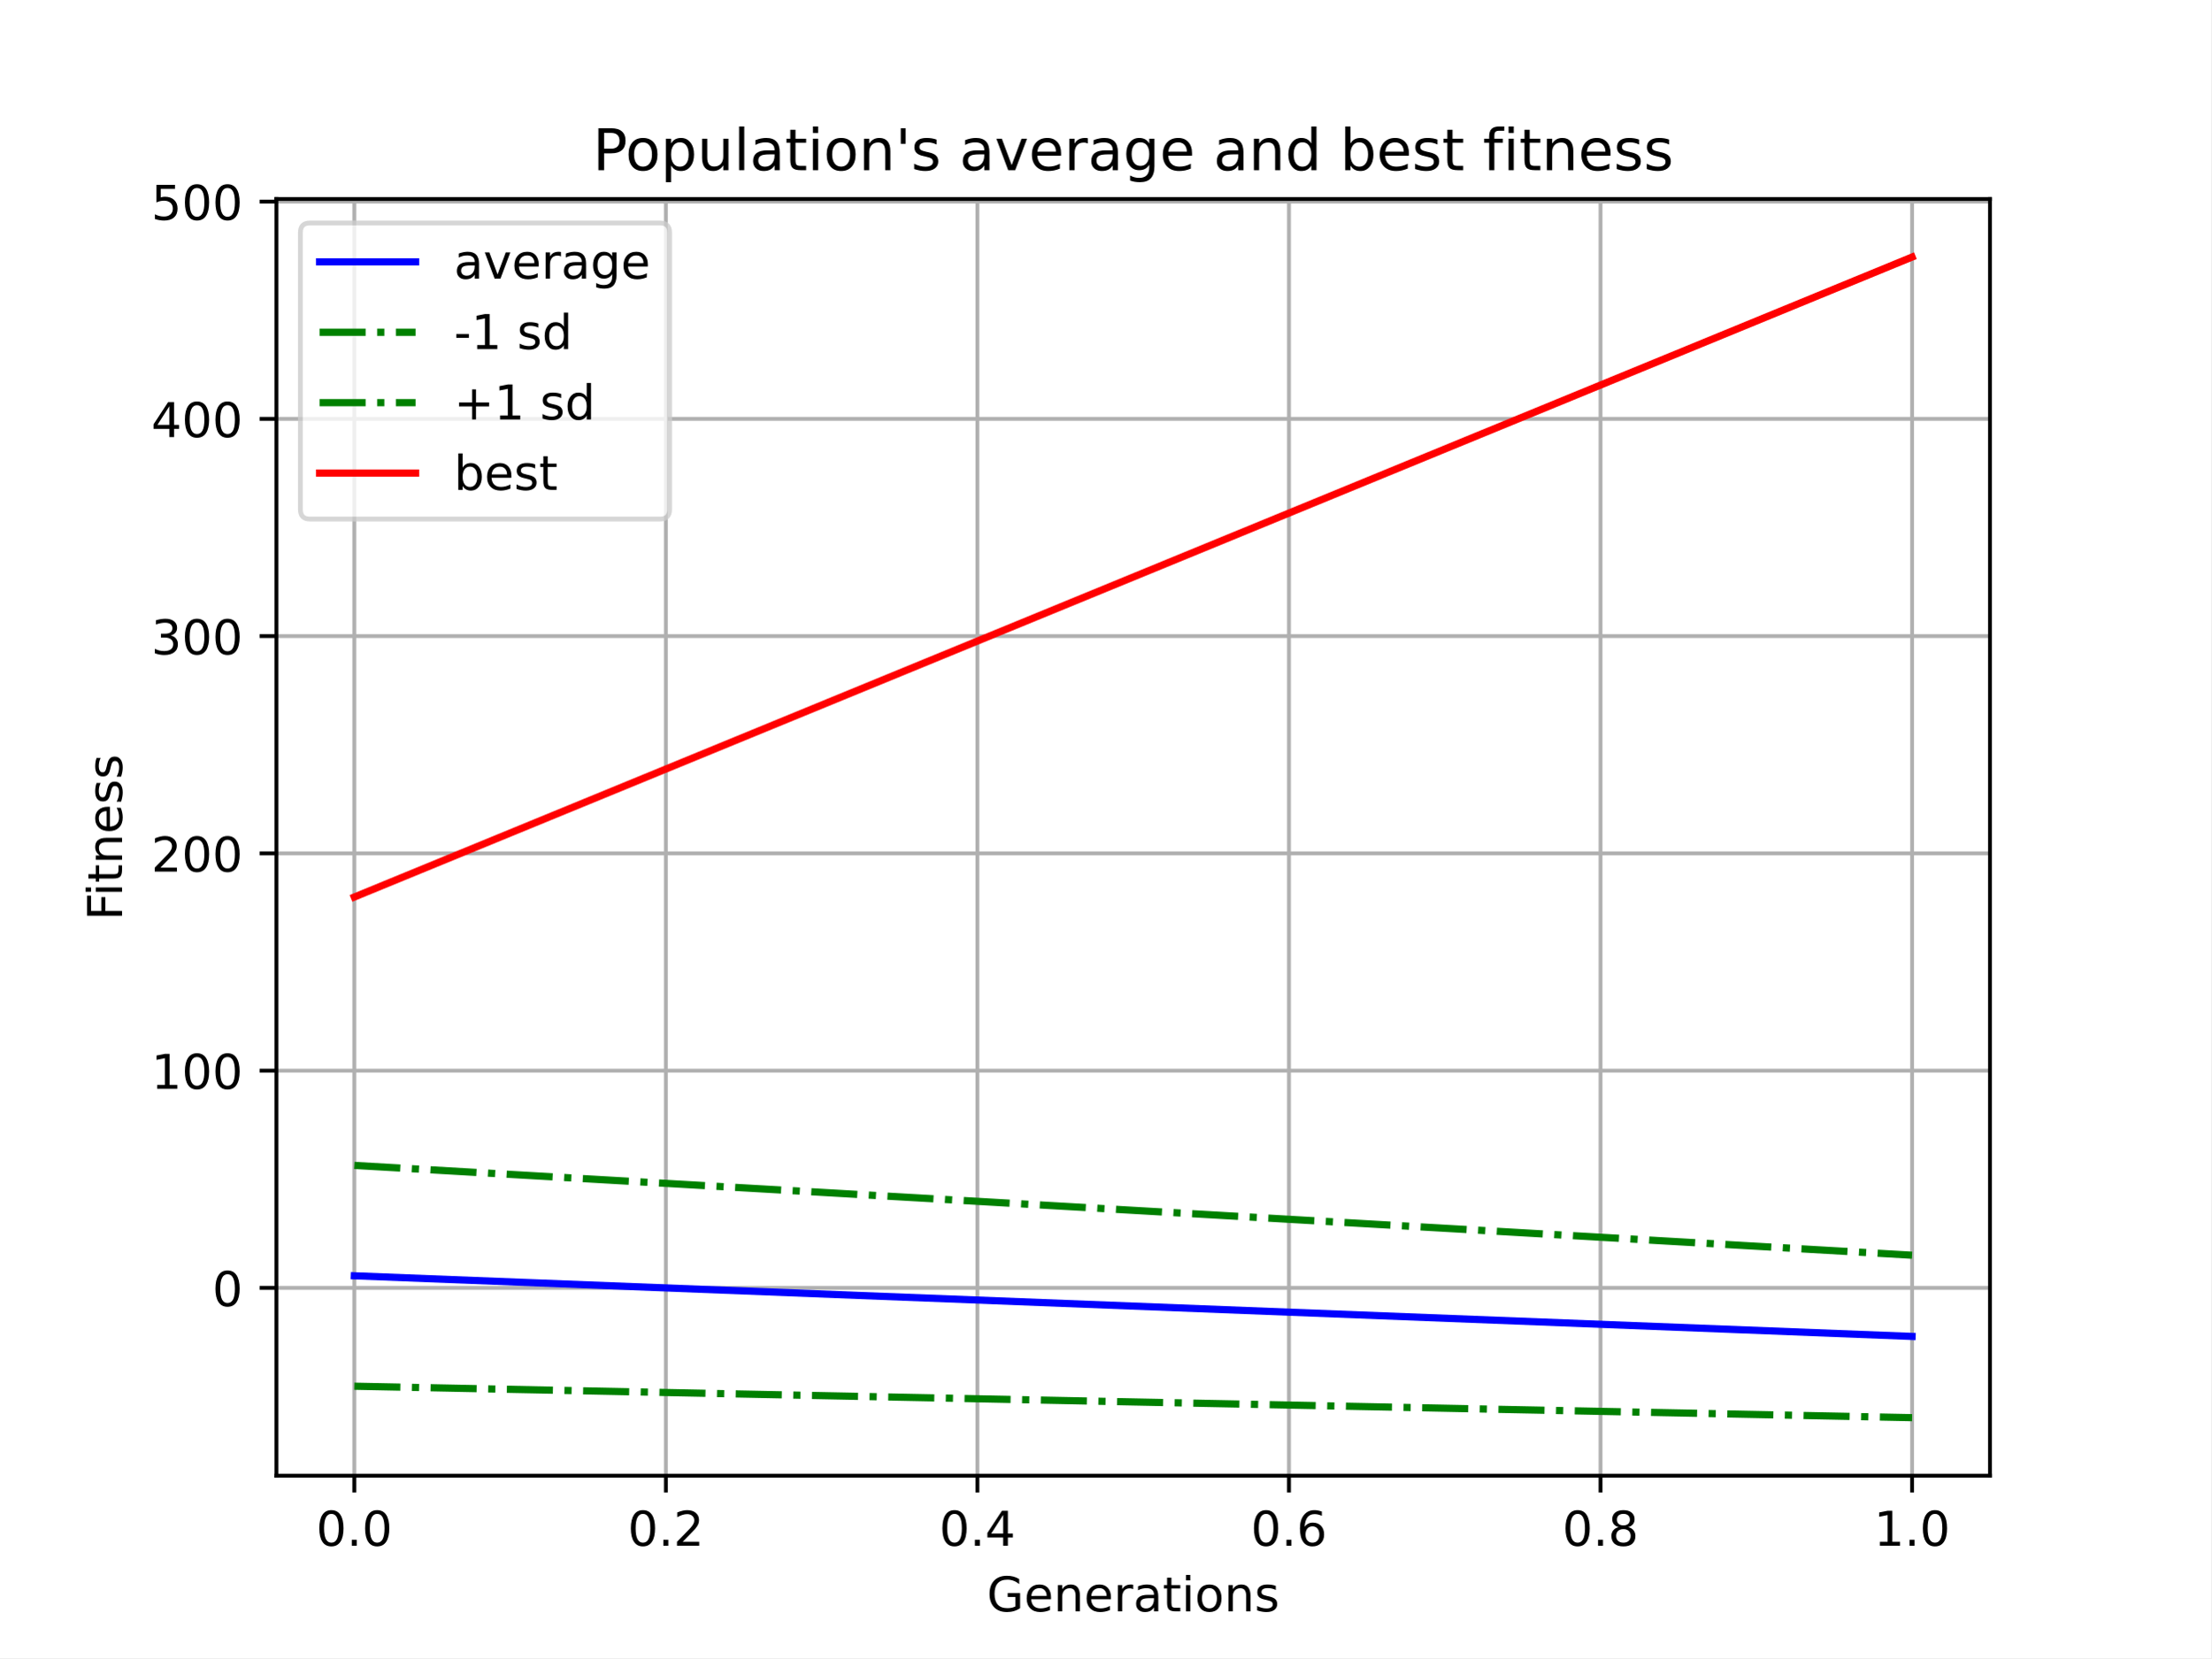
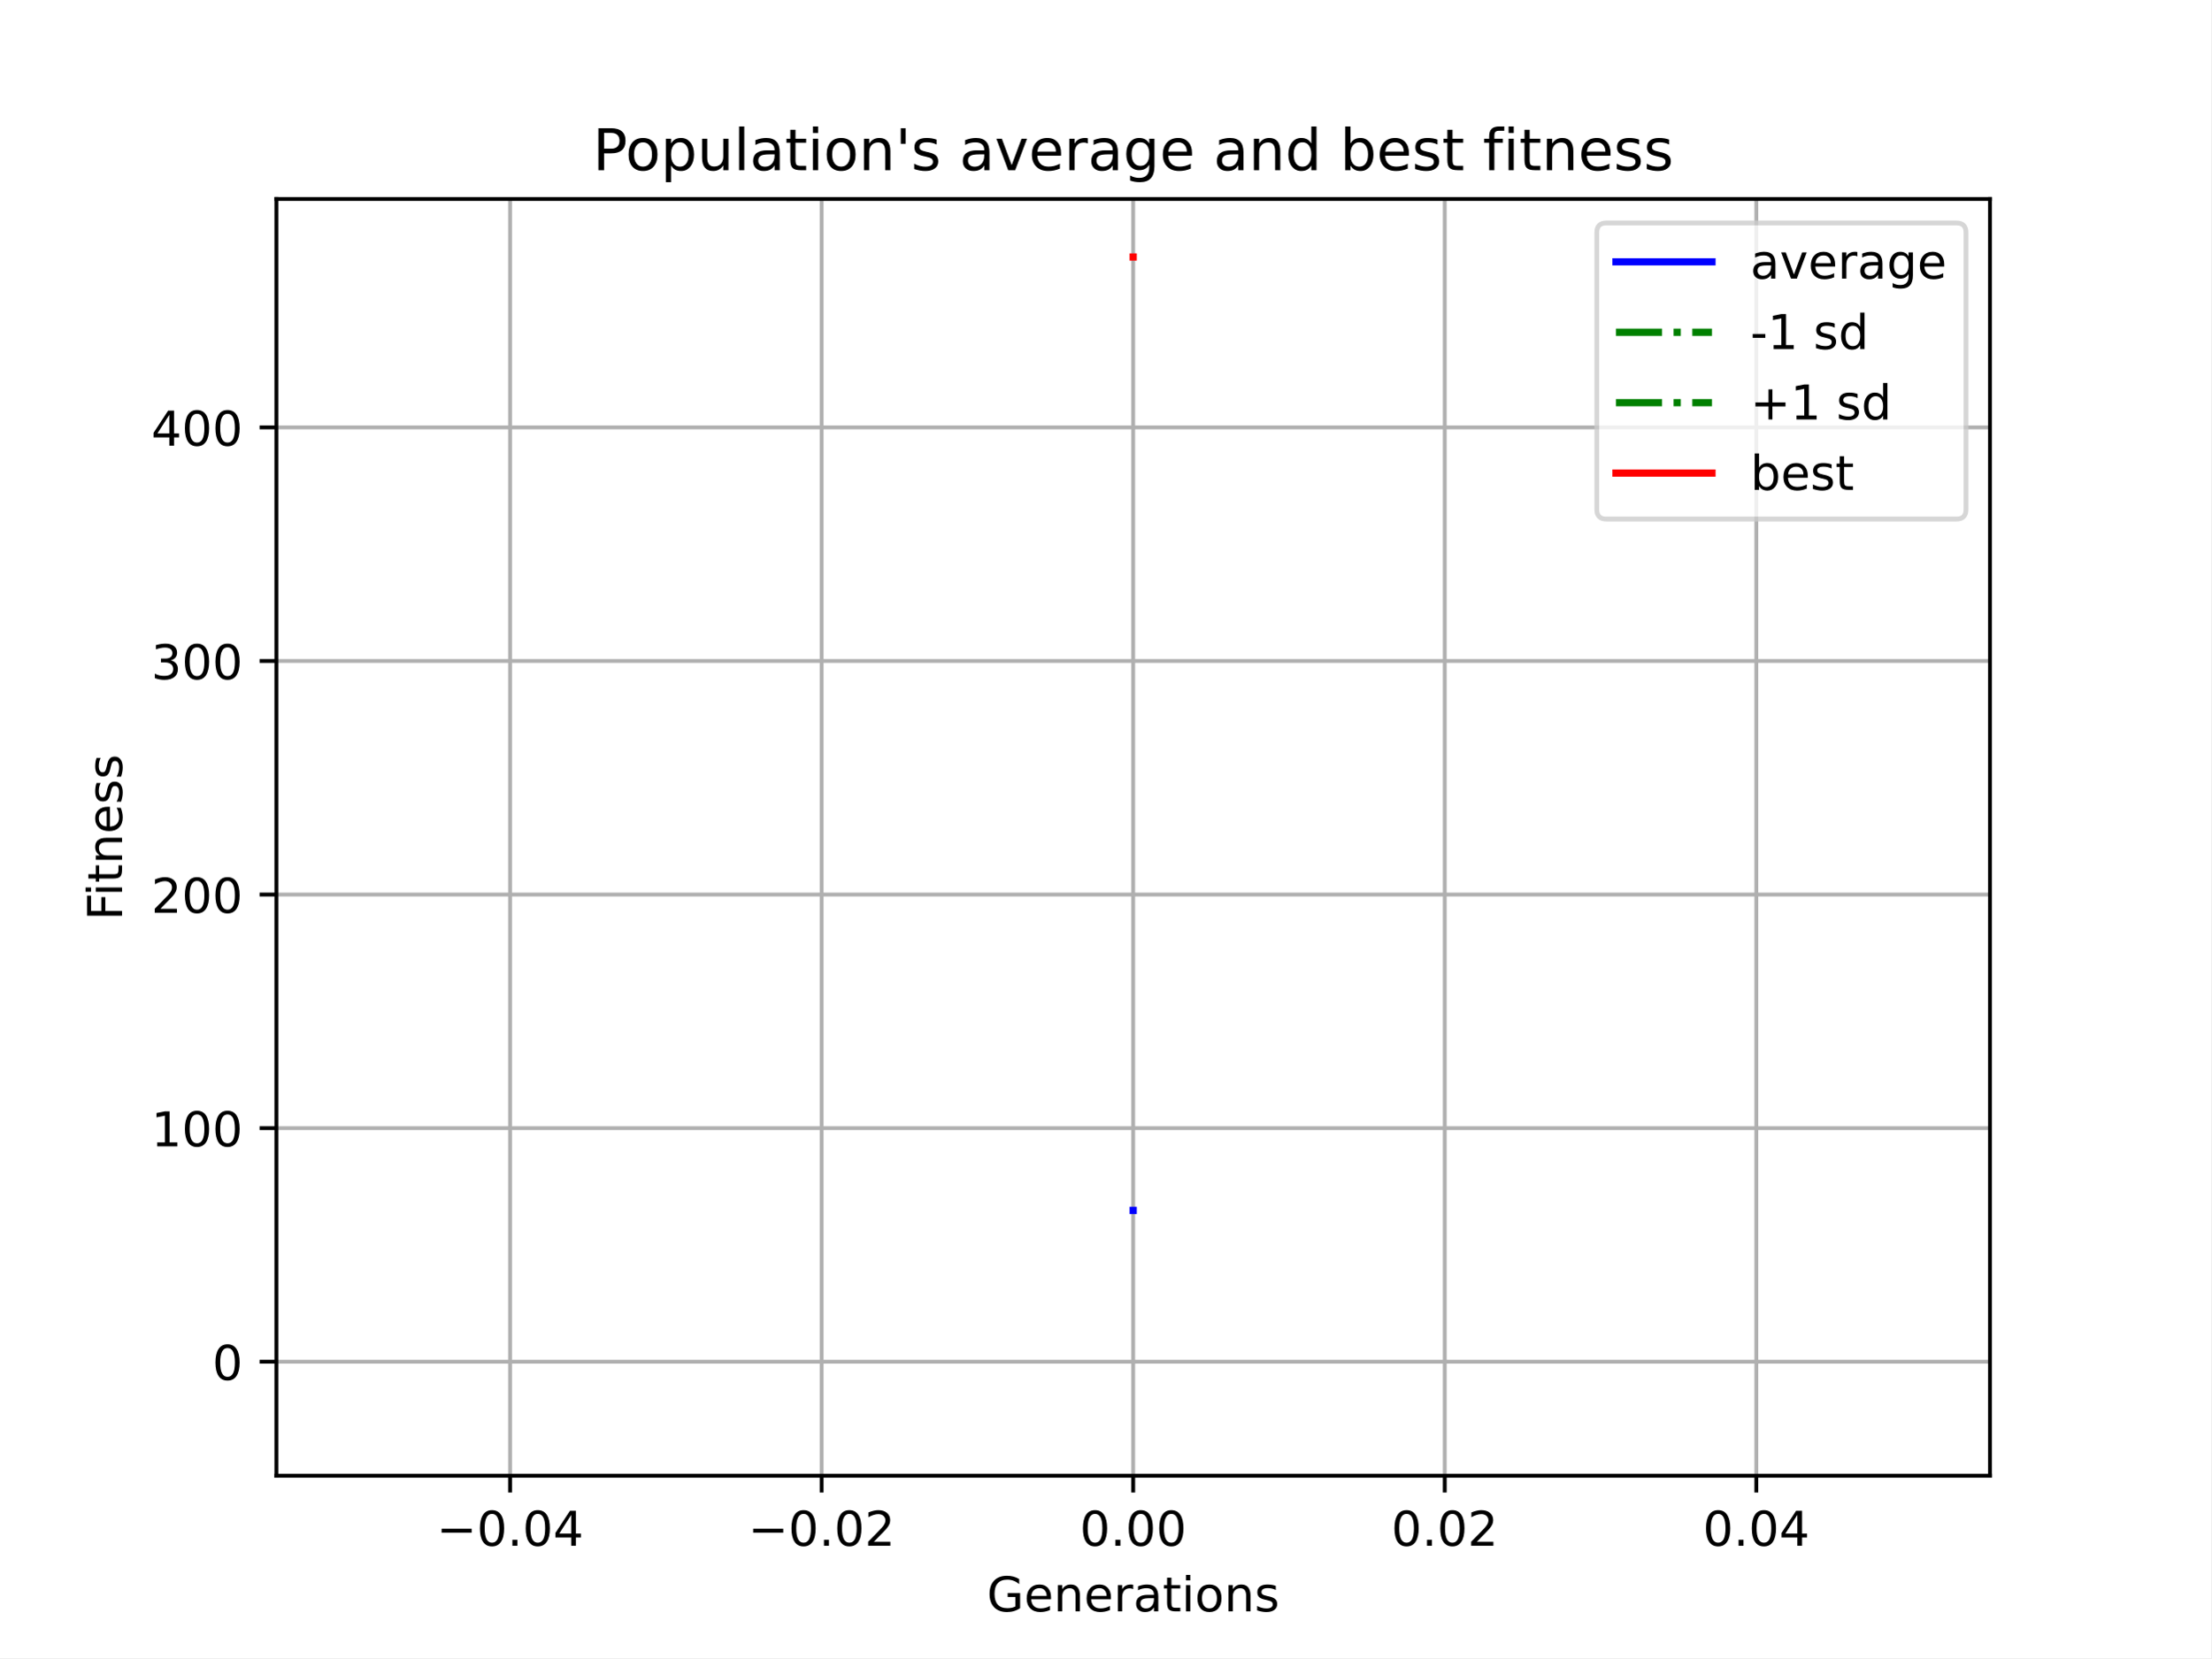
<svg xmlns="http://www.w3.org/2000/svg" xmlns:xlink="http://www.w3.org/1999/xlink" width="460.8pt" height="345.6pt" viewBox="0 0 460.8 345.6" version="1.1">
  <defs>
    <style type="text/css">*{stroke-linejoin: round; stroke-linecap: butt}</style>
  </defs>
  <g id="figure_1">
    <g id="patch_1">
      <path d="M 0 345.6  L 460.8 345.6  L 460.8 0  L 0 0  z " style="fill: #ffffff" />
    </g>
    <g id="axes_1">
      <g id="patch_2">
        <path d="M 57.6 307.584  L 414.72 307.584  L 414.72 41.472  L 57.6 41.472  z " style="fill: #ffffff" />
      </g>
      <g id="matplotlib.axis_1">
        <g id="xtick_1">
          <g id="line2d_1">
-             <path d="M 73.833 307.584  L 73.833 41.472  " clip-path="url(#pae56169210)" style="fill: none; stroke: #b0b0b0; stroke-width: 0.8; stroke-linecap: square" />
+             <path d="M 106.298 307.584  L 106.298 41.472  " clip-path="url(#p3b1d0c1675)" style="fill: none; stroke: #b0b0b0; stroke-width: 0.8; stroke-linecap: square" />
          </g>
          <g id="line2d_2">
            <defs>
-               <path id="mca24ccfaa1" d="M 0 0  L 0 3.5  " style="stroke: #000000; stroke-width: 0.8" />
-             </defs>
-             <g>
-               <use xlink:href="#mca24ccfaa1" x="73.833" y="307.584" style="stroke: #000000; stroke-width: 0.8" />
+               <path id="m6663aed390" d="M 0 0  L 0 3.5  " style="stroke: #000000; stroke-width: 0.8" />
+             </defs>
+             <g>
+               <use xlink:href="#m6663aed390" x="106.298" y="307.584" style="stroke: #000000; stroke-width: 0.8" />
            </g>
          </g>
          <g id="text_1">
-             <g transform="translate(65.88116 322.1824)scale(0.1 -0.1)">
+             <g transform="translate(90.97553 322.1824)scale(0.1 -0.1)">
              <defs>
+                 <path id="DejaVuSans-2212" d="M 678 2272  L 4684 2272  L 4684 1741  L 678 1741  L 678 2272  z " transform="scale(0.015625)" />
                <path id="DejaVuSans-30" d="M 2034 4250  Q 1547 4250 1301 3770  Q 1056 3291 1056 2328  Q 1056 1369 1301 889  Q 1547 409 2034 409  Q 2525 409 2770 889  Q 3016 1369 3016 2328  Q 3016 3291 2770 3770  Q 2525 4250 2034 4250  z M 2034 4750  Q 2819 4750 3233 4129  Q 3647 3509 3647 2328  Q 3647 1150 3233 529  Q 2819 -91 2034 -91  Q 1250 -91 836 529  Q 422 1150 422 2328  Q 422 3509 836 4129  Q 1250 4750 2034 4750  z " transform="scale(0.015625)" />
                <path id="DejaVuSans-2e" d="M 684 794  L 1344 794  L 1344 0  L 684 0  L 684 794  z " transform="scale(0.015625)" />
+                 <path id="DejaVuSans-34" d="M 2419 4116  L 825 1625  L 2419 1625  L 2419 4116  z M 2253 4666  L 3047 4666  L 3047 1625  L 3713 1625  L 3713 1100  L 3047 1100  L 3047 0  L 2419 0  L 2419 1100  L 313 1100  L 313 1709  L 2253 4666  z " transform="scale(0.015625)" />
              </defs>
+               <use xlink:href="#DejaVuSans-2212" />
+               <use xlink:href="#DejaVuSans-30" x="83.789" />
+               <use xlink:href="#DejaVuSans-2e" x="147.412" />
+               <use xlink:href="#DejaVuSans-30" x="179.199" />
+               <use xlink:href="#DejaVuSans-34" x="242.822" />
+             </g>
+           </g>
+         </g>
+         <g id="xtick_2">
+           <g id="line2d_3">
+             <path d="M 171.229 307.584  L 171.229 41.472  " clip-path="url(#p3b1d0c1675)" style="fill: none; stroke: #b0b0b0; stroke-width: 0.8; stroke-linecap: square" />
+           </g>
+           <g id="line2d_4">
+             <g>
+               <use xlink:href="#m6663aed390" x="171.229" y="307.584" style="stroke: #000000; stroke-width: 0.8" />
+             </g>
+           </g>
+           <g id="text_2">
+             <g transform="translate(155.9064 322.1824)scale(0.1 -0.1)">
+               <defs>
+                 <path id="DejaVuSans-32" d="M 1228 531  L 3431 531  L 3431 0  L 469 0  L 469 531  Q 828 903 1448 1529  Q 2069 2156 2228 2338  Q 2531 2678 2651 2914  Q 2772 3150 2772 3378  Q 2772 3750 2511 3984  Q 2250 4219 1831 4219  Q 1534 4219 1204 4116  Q 875 4013 500 3803  L 500 4441  Q 881 4594 1212 4672  Q 1544 4750 1819 4750  Q 2544 4750 2975 4387  Q 3406 4025 3406 3419  Q 3406 3131 3298 2873  Q 3191 2616 2906 2266  Q 2828 2175 2409 1742  Q 1991 1309 1228 531  z " transform="scale(0.015625)" />
+               </defs>
+               <use xlink:href="#DejaVuSans-2212" />
+               <use xlink:href="#DejaVuSans-30" x="83.789" />
+               <use xlink:href="#DejaVuSans-2e" x="147.412" />
+               <use xlink:href="#DejaVuSans-30" x="179.199" />
+               <use xlink:href="#DejaVuSans-32" x="242.822" />
+             </g>
+           </g>
+         </g>
+         <g id="xtick_3">
+           <g id="line2d_5">
+             <path d="M 236.16 307.584  L 236.16 41.472  " clip-path="url(#p3b1d0c1675)" style="fill: none; stroke: #b0b0b0; stroke-width: 0.8; stroke-linecap: square" />
+           </g>
+           <g id="line2d_6">
+             <g>
+               <use xlink:href="#m6663aed390" x="236.16" y="307.584" style="stroke: #000000; stroke-width: 0.8" />
+             </g>
+           </g>
+           <g id="text_3">
+             <g transform="translate(225.0272 322.1824)scale(0.1 -0.1)">
              <use xlink:href="#DejaVuSans-30" />
              <use xlink:href="#DejaVuSans-2e" x="63.623" />
              <use xlink:href="#DejaVuSans-30" x="95.41" />
-             </g>
-           </g>
-         </g>
-         <g id="xtick_2">
-           <g id="line2d_3">
-             <path d="M 138.764 307.584  L 138.764 41.472  " clip-path="url(#pae56169210)" style="fill: none; stroke: #b0b0b0; stroke-width: 0.8; stroke-linecap: square" />
-           </g>
-           <g id="line2d_4">
-             <g>
-               <use xlink:href="#mca24ccfaa1" x="138.764" y="307.584" style="stroke: #000000; stroke-width: 0.8" />
-             </g>
-           </g>
-           <g id="text_2">
-             <g transform="translate(130.8121 322.1824)scale(0.1 -0.1)">
-               <defs>
-                 <path id="DejaVuSans-32" d="M 1228 531  L 3431 531  L 3431 0  L 469 0  L 469 531  Q 828 903 1448 1529  Q 2069 2156 2228 2338  Q 2531 2678 2651 2914  Q 2772 3150 2772 3378  Q 2772 3750 2511 3984  Q 2250 4219 1831 4219  Q 1534 4219 1204 4116  Q 875 4013 500 3803  L 500 4441  Q 881 4594 1212 4672  Q 1544 4750 1819 4750  Q 2544 4750 2975 4387  Q 3406 4025 3406 3419  Q 3406 3131 3298 2873  Q 3191 2616 2906 2266  Q 2828 2175 2409 1742  Q 1991 1309 1228 531  z " transform="scale(0.015625)" />
-               </defs>
+               <use xlink:href="#DejaVuSans-30" x="159.033" />
+             </g>
+           </g>
+         </g>
+         <g id="xtick_4">
+           <g id="line2d_7">
+             <path d="M 301.091 307.584  L 301.091 41.472  " clip-path="url(#p3b1d0c1675)" style="fill: none; stroke: #b0b0b0; stroke-width: 0.8; stroke-linecap: square" />
+           </g>
+           <g id="line2d_8">
+             <g>
+               <use xlink:href="#m6663aed390" x="301.091" y="307.584" style="stroke: #000000; stroke-width: 0.8" />
+             </g>
+           </g>
+           <g id="text_4">
+             <g transform="translate(289.9581 322.1824)scale(0.1 -0.1)">
              <use xlink:href="#DejaVuSans-30" />
              <use xlink:href="#DejaVuSans-2e" x="63.623" />
-               <use xlink:href="#DejaVuSans-32" x="95.41" />
-             </g>
-           </g>
-         </g>
-         <g id="xtick_3">
-           <g id="line2d_5">
-             <path d="M 203.695 307.584  L 203.695 41.472  " clip-path="url(#pae56169210)" style="fill: none; stroke: #b0b0b0; stroke-width: 0.8; stroke-linecap: square" />
-           </g>
-           <g id="line2d_6">
-             <g>
-               <use xlink:href="#mca24ccfaa1" x="203.695" y="307.584" style="stroke: #000000; stroke-width: 0.8" />
-             </g>
-           </g>
-           <g id="text_3">
-             <g transform="translate(195.743 322.1824)scale(0.1 -0.1)">
-               <defs>
-                 <path id="DejaVuSans-34" d="M 2419 4116  L 825 1625  L 2419 1625  L 2419 4116  z M 2253 4666  L 3047 4666  L 3047 1625  L 3713 1625  L 3713 1100  L 3047 1100  L 3047 0  L 2419 0  L 2419 1100  L 313 1100  L 313 1709  L 2253 4666  z " transform="scale(0.015625)" />
-               </defs>
+               <use xlink:href="#DejaVuSans-30" x="95.41" />
+               <use xlink:href="#DejaVuSans-32" x="159.033" />
+             </g>
+           </g>
+         </g>
+         <g id="xtick_5">
+           <g id="line2d_9">
+             <path d="M 366.022 307.584  L 366.022 41.472  " clip-path="url(#p3b1d0c1675)" style="fill: none; stroke: #b0b0b0; stroke-width: 0.8; stroke-linecap: square" />
+           </g>
+           <g id="line2d_10">
+             <g>
+               <use xlink:href="#m6663aed390" x="366.022" y="307.584" style="stroke: #000000; stroke-width: 0.8" />
+             </g>
+           </g>
+           <g id="text_5">
+             <g transform="translate(354.889 322.1824)scale(0.1 -0.1)">
              <use xlink:href="#DejaVuSans-30" />
              <use xlink:href="#DejaVuSans-2e" x="63.623" />
-               <use xlink:href="#DejaVuSans-34" x="95.41" />
-             </g>
-           </g>
-         </g>
-         <g id="xtick_4">
-           <g id="line2d_7">
-             <path d="M 268.625 307.584  L 268.625 41.472  " clip-path="url(#pae56169210)" style="fill: none; stroke: #b0b0b0; stroke-width: 0.8; stroke-linecap: square" />
-           </g>
-           <g id="line2d_8">
-             <g>
-               <use xlink:href="#mca24ccfaa1" x="268.625" y="307.584" style="stroke: #000000; stroke-width: 0.8" />
-             </g>
-           </g>
-           <g id="text_4">
-             <g transform="translate(260.6739 322.1824)scale(0.1 -0.1)">
-               <defs>
-                 <path id="DejaVuSans-36" d="M 2113 2584  Q 1688 2584 1439 2293  Q 1191 2003 1191 1497  Q 1191 994 1439 701  Q 1688 409 2113 409  Q 2538 409 2786 701  Q 3034 994 3034 1497  Q 3034 2003 2786 2293  Q 2538 2584 2113 2584  z M 3366 4563  L 3366 3988  Q 3128 4100 2886 4159  Q 2644 4219 2406 4219  Q 1781 4219 1451 3797  Q 1122 3375 1075 2522  Q 1259 2794 1537 2939  Q 1816 3084 2150 3084  Q 2853 3084 3261 2657  Q 3669 2231 3669 1497  Q 3669 778 3244 343  Q 2819 -91 2113 -91  Q 1303 -91 875 529  Q 447 1150 447 2328  Q 447 3434 972 4092  Q 1497 4750 2381 4750  Q 2619 4750 2861 4703  Q 3103 4656 3366 4563  z " transform="scale(0.015625)" />
-               </defs>
-               <use xlink:href="#DejaVuSans-30" />
-               <use xlink:href="#DejaVuSans-2e" x="63.623" />
-               <use xlink:href="#DejaVuSans-36" x="95.41" />
-             </g>
-           </g>
-         </g>
-         <g id="xtick_5">
-           <g id="line2d_9">
-             <path d="M 333.556 307.584  L 333.556 41.472  " clip-path="url(#pae56169210)" style="fill: none; stroke: #b0b0b0; stroke-width: 0.8; stroke-linecap: square" />
-           </g>
-           <g id="line2d_10">
-             <g>
-               <use xlink:href="#mca24ccfaa1" x="333.556" y="307.584" style="stroke: #000000; stroke-width: 0.8" />
-             </g>
-           </g>
-           <g id="text_5">
-             <g transform="translate(325.6048 322.1824)scale(0.1 -0.1)">
-               <defs>
-                 <path id="DejaVuSans-38" d="M 2034 2216  Q 1584 2216 1326 1975  Q 1069 1734 1069 1313  Q 1069 891 1326 650  Q 1584 409 2034 409  Q 2484 409 2743 651  Q 3003 894 3003 1313  Q 3003 1734 2745 1975  Q 2488 2216 2034 2216  z M 1403 2484  Q 997 2584 770 2862  Q 544 3141 544 3541  Q 544 4100 942 4425  Q 1341 4750 2034 4750  Q 2731 4750 3128 4425  Q 3525 4100 3525 3541  Q 3525 3141 3298 2862  Q 3072 2584 2669 2484  Q 3125 2378 3379 2068  Q 3634 1759 3634 1313  Q 3634 634 3220 271  Q 2806 -91 2034 -91  Q 1263 -91 848 271  Q 434 634 434 1313  Q 434 1759 690 2068  Q 947 2378 1403 2484  z M 1172 3481  Q 1172 3119 1398 2916  Q 1625 2713 2034 2713  Q 2441 2713 2670 2916  Q 2900 3119 2900 3481  Q 2900 3844 2670 4047  Q 2441 4250 2034 4250  Q 1625 4250 1398 4047  Q 1172 3844 1172 3481  z " transform="scale(0.015625)" />
-               </defs>
-               <use xlink:href="#DejaVuSans-30" />
-               <use xlink:href="#DejaVuSans-2e" x="63.623" />
-               <use xlink:href="#DejaVuSans-38" x="95.41" />
-             </g>
-           </g>
-         </g>
-         <g id="xtick_6">
-           <g id="line2d_11">
-             <path d="M 398.487 307.584  L 398.487 41.472  " clip-path="url(#pae56169210)" style="fill: none; stroke: #b0b0b0; stroke-width: 0.8; stroke-linecap: square" />
-           </g>
-           <g id="line2d_12">
-             <g>
-               <use xlink:href="#mca24ccfaa1" x="398.487" y="307.584" style="stroke: #000000; stroke-width: 0.8" />
-             </g>
-           </g>
-           <g id="text_6">
-             <g transform="translate(390.5357 322.1824)scale(0.1 -0.1)">
-               <defs>
-                 <path id="DejaVuSans-31" d="M 794 531  L 1825 531  L 1825 4091  L 703 3866  L 703 4441  L 1819 4666  L 2450 4666  L 2450 531  L 3481 531  L 3481 0  L 794 0  L 794 531  z " transform="scale(0.015625)" />
-               </defs>
-               <use xlink:href="#DejaVuSans-31" />
-               <use xlink:href="#DejaVuSans-2e" x="63.623" />
              <use xlink:href="#DejaVuSans-30" x="95.41" />
-             </g>
-           </g>
-         </g>
-         <g id="text_7">
+               <use xlink:href="#DejaVuSans-34" x="159.033" />
+             </g>
+           </g>
+         </g>
+         <g id="text_6">
          <g transform="translate(205.6623 335.8606)scale(0.1 -0.1)">
            <defs>
              <path id="DejaVuSans-47" d="M 3809 666  L 3809 1919  L 2778 1919  L 2778 2438  L 4434 2438  L 4434 434  Q 4069 175 3628 42  Q 3188 -91 2688 -91  Q 1594 -91 976 548  Q 359 1188 359 2328  Q 359 3472 976 4111  Q 1594 4750 2688 4750  Q 3144 4750 3555 4637  Q 3966 4525 4313 4306  L 4313 3634  Q 3963 3931 3569 4081  Q 3175 4231 2741 4231  Q 1884 4231 1454 3753  Q 1025 3275 1025 2328  Q 1025 1384 1454 906  Q 1884 428 2741 428  Q 3075 428 3337 486  Q 3600 544 3809 666  z " transform="scale(0.015625)" />
              <path id="DejaVuSans-65" d="M 3597 1894  L 3597 1613  L 953 1613  Q 991 1019 1311 708  Q 1631 397 2203 397  Q 2534 397 2845 478  Q 3156 559 3463 722  L 3463 178  Q 3153 47 2828 -22  Q 2503 -91 2169 -91  Q 1331 -91 842 396  Q 353 884 353 1716  Q 353 2575 817 3079  Q 1281 3584 2069 3584  Q 2775 3584 3186 3129  Q 3597 2675 3597 1894  z M 3022 2063  Q 3016 2534 2758 2815  Q 2500 3097 2075 3097  Q 1594 3097 1305 2825  Q 1016 2553 972 2059  L 3022 2063  z " transform="scale(0.015625)" />
              <path id="DejaVuSans-6e" d="M 3513 2113  L 3513 0  L 2938 0  L 2938 2094  Q 2938 2591 2744 2837  Q 2550 3084 2163 3084  Q 1697 3084 1428 2787  Q 1159 2491 1159 1978  L 1159 0  L 581 0  L 581 3500  L 1159 3500  L 1159 2956  Q 1366 3272 1645 3428  Q 1925 3584 2291 3584  Q 2894 3584 3203 3211  Q 3513 2838 3513 2113  z " transform="scale(0.015625)" />
              <path id="DejaVuSans-72" d="M 2631 2963  Q 2534 3019 2420 3045  Q 2306 3072 2169 3072  Q 1681 3072 1420 2755  Q 1159 2438 1159 1844  L 1159 0  L 581 0  L 581 3500  L 1159 3500  L 1159 2956  Q 1341 3275 1631 3429  Q 1922 3584 2338 3584  Q 2397 3584 2469 3576  Q 2541 3569 2628 3553  L 2631 2963  z " transform="scale(0.015625)" />
              <path id="DejaVuSans-61" d="M 2194 1759  Q 1497 1759 1228 1600  Q 959 1441 959 1056  Q 959 750 1161 570  Q 1363 391 1709 391  Q 2188 391 2477 730  Q 2766 1069 2766 1631  L 2766 1759  L 2194 1759  z M 3341 1997  L 3341 0  L 2766 0  L 2766 531  Q 2569 213 2275 61  Q 1981 -91 1556 -91  Q 1019 -91 701 211  Q 384 513 384 1019  Q 384 1609 779 1909  Q 1175 2209 1959 2209  L 2766 2209  L 2766 2266  Q 2766 2663 2505 2880  Q 2244 3097 1772 3097  Q 1472 3097 1187 3025  Q 903 2953 641 2809  L 641 3341  Q 956 3463 1253 3523  Q 1550 3584 1831 3584  Q 2591 3584 2966 3190  Q 3341 2797 3341 1997  z " transform="scale(0.015625)" />
              <path id="DejaVuSans-74" d="M 1172 4494  L 1172 3500  L 2356 3500  L 2356 3053  L 1172 3053  L 1172 1153  Q 1172 725 1289 603  Q 1406 481 1766 481  L 2356 481  L 2356 0  L 1766 0  Q 1100 0 847 248  Q 594 497 594 1153  L 594 3053  L 172 3053  L 172 3500  L 594 3500  L 594 4494  L 1172 4494  z " transform="scale(0.015625)" />
              <path id="DejaVuSans-69" d="M 603 3500  L 1178 3500  L 1178 0  L 603 0  L 603 3500  z M 603 4863  L 1178 4863  L 1178 4134  L 603 4134  L 603 4863  z " transform="scale(0.015625)" />
              <path id="DejaVuSans-6f" d="M 1959 3097  Q 1497 3097 1228 2736  Q 959 2375 959 1747  Q 959 1119 1226 758  Q 1494 397 1959 397  Q 2419 397 2687 759  Q 2956 1122 2956 1747  Q 2956 2369 2687 2733  Q 2419 3097 1959 3097  z M 1959 3584  Q 2709 3584 3137 3096  Q 3566 2609 3566 1747  Q 3566 888 3137 398  Q 2709 -91 1959 -91  Q 1206 -91 779 398  Q 353 888 353 1747  Q 353 2609 779 3096  Q 1206 3584 1959 3584  z " transform="scale(0.015625)" />
              <path id="DejaVuSans-73" d="M 2834 3397  L 2834 2853  Q 2591 2978 2328 3040  Q 2066 3103 1784 3103  Q 1356 3103 1142 2972  Q 928 2841 928 2578  Q 928 2378 1081 2264  Q 1234 2150 1697 2047  L 1894 2003  Q 2506 1872 2764 1633  Q 3022 1394 3022 966  Q 3022 478 2636 193  Q 2250 -91 1575 -91  Q 1294 -91 989 -36  Q 684 19 347 128  L 347 722  Q 666 556 975 473  Q 1284 391 1588 391  Q 1994 391 2212 530  Q 2431 669 2431 922  Q 2431 1156 2273 1281  Q 2116 1406 1581 1522  L 1381 1569  Q 847 1681 609 1914  Q 372 2147 372 2553  Q 372 3047 722 3315  Q 1072 3584 1716 3584  Q 2034 3584 2315 3537  Q 2597 3491 2834 3397  z " transform="scale(0.015625)" />
            </defs>
            <use xlink:href="#DejaVuSans-47" />
            <use xlink:href="#DejaVuSans-65" x="77.49" />
            <use xlink:href="#DejaVuSans-6e" x="139.014" />
            <use xlink:href="#DejaVuSans-65" x="202.393" />
            <use xlink:href="#DejaVuSans-72" x="263.916" />
            <use xlink:href="#DejaVuSans-61" x="305.029" />
            <use xlink:href="#DejaVuSans-74" x="366.309" />
            <use xlink:href="#DejaVuSans-69" x="405.518" />
            <use xlink:href="#DejaVuSans-6f" x="433.301" />
            <use xlink:href="#DejaVuSans-6e" x="494.482" />
            <use xlink:href="#DejaVuSans-73" x="557.861" />
          </g>
        </g>
      </g>
      <g id="matplotlib.axis_2">
        <g id="ytick_1">
+           <g id="line2d_11">
+             <path d="M 57.6 283.819  L 414.72 283.819  " clip-path="url(#p3b1d0c1675)" style="fill: none; stroke: #b0b0b0; stroke-width: 0.8; stroke-linecap: square" />
+           </g>
+           <g id="line2d_12">
+             <defs>
+               <path id="md2a0434bea" d="M 0 0  L -3.5 0  " style="stroke: #000000; stroke-width: 0.8" />
+             </defs>
+             <g>
+               <use xlink:href="#md2a0434bea" x="57.6" y="283.819" style="stroke: #000000; stroke-width: 0.8" />
+             </g>
+           </g>
+           <g id="text_7">
+             <g transform="translate(44.2375 287.6185)scale(0.1 -0.1)">
+               <use xlink:href="#DejaVuSans-30" />
+             </g>
+           </g>
+         </g>
+         <g id="ytick_2">
          <g id="line2d_13">
-             <path d="M 57.6 268.437  L 414.72 268.437  " clip-path="url(#pae56169210)" style="fill: none; stroke: #b0b0b0; stroke-width: 0.8; stroke-linecap: square" />
+             <path d="M 57.6 235.135  L 414.72 235.135  " clip-path="url(#p3b1d0c1675)" style="fill: none; stroke: #b0b0b0; stroke-width: 0.8; stroke-linecap: square" />
          </g>
          <g id="line2d_14">
-             <defs>
-               <path id="m0c25d67550" d="M 0 0  L -3.5 0  " style="stroke: #000000; stroke-width: 0.8" />
-             </defs>
-             <g>
-               <use xlink:href="#m0c25d67550" x="57.6" y="268.437" style="stroke: #000000; stroke-width: 0.8" />
+             <g>
+               <use xlink:href="#md2a0434bea" x="57.6" y="235.135" style="stroke: #000000; stroke-width: 0.8" />
            </g>
          </g>
          <g id="text_8">
-             <g transform="translate(44.2375 272.2358)scale(0.1 -0.1)">
-               <use xlink:href="#DejaVuSans-30" />
-             </g>
-           </g>
-         </g>
-         <g id="ytick_2">
-           <g id="line2d_15">
-             <path d="M 57.6 223.153  L 414.72 223.153  " clip-path="url(#pae56169210)" style="fill: none; stroke: #b0b0b0; stroke-width: 0.8; stroke-linecap: square" />
-           </g>
-           <g id="line2d_16">
-             <g>
-               <use xlink:href="#m0c25d67550" x="57.6" y="223.153" style="stroke: #000000; stroke-width: 0.8" />
-             </g>
-           </g>
-           <g id="text_9">
-             <g transform="translate(31.5125 226.9521)scale(0.1 -0.1)">
+             <g transform="translate(31.5125 238.9338)scale(0.1 -0.1)">
+               <defs>
+                 <path id="DejaVuSans-31" d="M 794 531  L 1825 531  L 1825 4091  L 703 3866  L 703 4441  L 1819 4666  L 2450 4666  L 2450 531  L 3481 531  L 3481 0  L 794 0  L 794 531  z " transform="scale(0.015625)" />
+               </defs>
              <use xlink:href="#DejaVuSans-31" />
              <use xlink:href="#DejaVuSans-30" x="63.623" />
              <use xlink:href="#DejaVuSans-30" x="127.246" />
            </g>
          </g>
        </g>
        <g id="ytick_3">
-           <g id="line2d_17">
-             <path d="M 57.6 177.869  L 414.72 177.869  " clip-path="url(#pae56169210)" style="fill: none; stroke: #b0b0b0; stroke-width: 0.8; stroke-linecap: square" />
-           </g>
-           <g id="line2d_18">
-             <g>
-               <use xlink:href="#m0c25d67550" x="57.6" y="177.869" style="stroke: #000000; stroke-width: 0.8" />
-             </g>
-           </g>
-           <g id="text_10">
-             <g transform="translate(31.5125 181.6683)scale(0.1 -0.1)">
+           <g id="line2d_15">
+             <path d="M 57.6 186.45  L 414.72 186.45  " clip-path="url(#p3b1d0c1675)" style="fill: none; stroke: #b0b0b0; stroke-width: 0.8; stroke-linecap: square" />
+           </g>
+           <g id="line2d_16">
+             <g>
+               <use xlink:href="#md2a0434bea" x="57.6" y="186.45" style="stroke: #000000; stroke-width: 0.8" />
+             </g>
+           </g>
+           <g id="text_9">
+             <g transform="translate(31.5125 190.2492)scale(0.1 -0.1)">
              <use xlink:href="#DejaVuSans-32" />
              <use xlink:href="#DejaVuSans-30" x="63.623" />
              <use xlink:href="#DejaVuSans-30" x="127.246" />
            </g>
          </g>
        </g>
        <g id="ytick_4">
-           <g id="line2d_19">
-             <path d="M 57.6 132.585  L 414.72 132.585  " clip-path="url(#pae56169210)" style="fill: none; stroke: #b0b0b0; stroke-width: 0.8; stroke-linecap: square" />
-           </g>
-           <g id="line2d_20">
-             <g>
-               <use xlink:href="#m0c25d67550" x="57.6" y="132.585" style="stroke: #000000; stroke-width: 0.8" />
-             </g>
-           </g>
-           <g id="text_11">
-             <g transform="translate(31.5125 136.3846)scale(0.1 -0.1)">
+           <g id="line2d_17">
+             <path d="M 57.6 137.765  L 414.72 137.765  " clip-path="url(#p3b1d0c1675)" style="fill: none; stroke: #b0b0b0; stroke-width: 0.8; stroke-linecap: square" />
+           </g>
+           <g id="line2d_18">
+             <g>
+               <use xlink:href="#md2a0434bea" x="57.6" y="137.765" style="stroke: #000000; stroke-width: 0.8" />
+             </g>
+           </g>
+           <g id="text_10">
+             <g transform="translate(31.5125 141.5645)scale(0.1 -0.1)">
              <defs>
                <path id="DejaVuSans-33" d="M 2597 2516  Q 3050 2419 3304 2112  Q 3559 1806 3559 1356  Q 3559 666 3084 287  Q 2609 -91 1734 -91  Q 1441 -91 1130 -33  Q 819 25 488 141  L 488 750  Q 750 597 1062 519  Q 1375 441 1716 441  Q 2309 441 2620 675  Q 2931 909 2931 1356  Q 2931 1769 2642 2001  Q 2353 2234 1838 2234  L 1294 2234  L 1294 2753  L 1863 2753  Q 2328 2753 2575 2939  Q 2822 3125 2822 3475  Q 2822 3834 2567 4026  Q 2313 4219 1838 4219  Q 1578 4219 1281 4162  Q 984 4106 628 3988  L 628 4550  Q 988 4650 1302 4700  Q 1616 4750 1894 4750  Q 2613 4750 3031 4423  Q 3450 4097 3450 3541  Q 3450 3153 3228 2886  Q 3006 2619 2597 2516  z " transform="scale(0.015625)" />
              </defs>
              <use xlink:href="#DejaVuSans-33" />
              <use xlink:href="#DejaVuSans-30" x="63.623" />
              <use xlink:href="#DejaVuSans-30" x="127.246" />
            </g>
          </g>
        </g>
        <g id="ytick_5">
-           <g id="line2d_21">
-             <path d="M 57.6 87.302  L 414.72 87.302  " clip-path="url(#pae56169210)" style="fill: none; stroke: #b0b0b0; stroke-width: 0.8; stroke-linecap: square" />
-           </g>
-           <g id="line2d_22">
-             <g>
-               <use xlink:href="#m0c25d67550" x="57.6" y="87.302" style="stroke: #000000; stroke-width: 0.8" />
-             </g>
-           </g>
-           <g id="text_12">
-             <g transform="translate(31.5125 91.1008)scale(0.1 -0.1)">
+           <g id="line2d_19">
+             <path d="M 57.6 89.081  L 414.72 89.081  " clip-path="url(#p3b1d0c1675)" style="fill: none; stroke: #b0b0b0; stroke-width: 0.8; stroke-linecap: square" />
+           </g>
+           <g id="line2d_20">
+             <g>
+               <use xlink:href="#md2a0434bea" x="57.6" y="89.081" style="stroke: #000000; stroke-width: 0.8" />
+             </g>
+           </g>
+           <g id="text_11">
+             <g transform="translate(31.5125 92.8798)scale(0.1 -0.1)">
              <use xlink:href="#DejaVuSans-34" />
              <use xlink:href="#DejaVuSans-30" x="63.623" />
              <use xlink:href="#DejaVuSans-30" x="127.246" />
            </g>
          </g>
        </g>
-         <g id="ytick_6">
-           <g id="line2d_23">
-             <path d="M 57.6 42.018  L 414.72 42.018  " clip-path="url(#pae56169210)" style="fill: none; stroke: #b0b0b0; stroke-width: 0.8; stroke-linecap: square" />
-           </g>
-           <g id="line2d_24">
-             <g>
-               <use xlink:href="#m0c25d67550" x="57.6" y="42.018" style="stroke: #000000; stroke-width: 0.8" />
-             </g>
-           </g>
-           <g id="text_13">
-             <g transform="translate(31.5125 45.81705)scale(0.1 -0.1)">
-               <defs>
-                 <path id="DejaVuSans-35" d="M 691 4666  L 3169 4666  L 3169 4134  L 1269 4134  L 1269 2991  Q 1406 3038 1543 3061  Q 1681 3084 1819 3084  Q 2600 3084 3056 2656  Q 3513 2228 3513 1497  Q 3513 744 3044 326  Q 2575 -91 1722 -91  Q 1428 -91 1123 -41  Q 819 9 494 109  L 494 744  Q 775 591 1075 516  Q 1375 441 1709 441  Q 2250 441 2565 725  Q 2881 1009 2881 1497  Q 2881 1984 2565 2268  Q 2250 2553 1709 2553  Q 1456 2553 1204 2497  Q 953 2441 691 2322  L 691 4666  z " transform="scale(0.015625)" />
-               </defs>
-               <use xlink:href="#DejaVuSans-35" />
-               <use xlink:href="#DejaVuSans-30" x="63.623" />
-               <use xlink:href="#DejaVuSans-30" x="127.246" />
-             </g>
-           </g>
-         </g>
-         <g id="text_14">
+         <g id="text_12">
          <g transform="translate(25.43281 191.8452)rotate(-90)scale(0.1 -0.1)">
            <defs>
              <path id="DejaVuSans-46" d="M 628 4666  L 3309 4666  L 3309 4134  L 1259 4134  L 1259 2759  L 3109 2759  L 3109 2228  L 1259 2228  L 1259 0  L 628 0  L 628 4666  z " transform="scale(0.015625)" />
            </defs>
            <use xlink:href="#DejaVuSans-46" />
            <use xlink:href="#DejaVuSans-69" x="50.27" />
            <use xlink:href="#DejaVuSans-74" x="78.053" />
            <use xlink:href="#DejaVuSans-6e" x="117.262" />
            <use xlink:href="#DejaVuSans-65" x="180.641" />
            <use xlink:href="#DejaVuSans-73" x="242.164" />
            <use xlink:href="#DejaVuSans-73" x="294.264" />
          </g>
        </g>
      </g>
-       <g id="line2d_25">
-         <path d="M 73.833 265.92  L 398.487 278.559  " clip-path="url(#pae56169210)" style="fill: none; stroke: #0000ff; stroke-width: 1.5; stroke-linecap: square" />
-       </g>
-       <g id="line2d_26">
-         <path d="M 73.833 288.93  L 398.487 295.488  " clip-path="url(#pae56169210)" style="fill: none; stroke-dasharray: 9.6,2.4,1.5,2.4; stroke-dashoffset: 0; stroke: #008000; stroke-width: 1.5" />
-       </g>
-       <g id="line2d_27">
-         <path d="M 73.833 242.909  L 398.487 261.63  " clip-path="url(#pae56169210)" style="fill: none; stroke-dasharray: 9.6,2.4,1.5,2.4; stroke-dashoffset: 0; stroke: #008000; stroke-width: 1.5" />
-       </g>
-       <g id="line2d_28">
-         <path d="M 73.833 186.972  L 398.487 53.568  " clip-path="url(#pae56169210)" style="fill: none; stroke: #ff0000; stroke-width: 1.5; stroke-linecap: square" />
+       <g id="line2d_21">
+         <path d="M 236.16 252.291  " clip-path="url(#p3b1d0c1675)" style="fill: none; stroke: #0000ff; stroke-width: 1.5; stroke-linecap: square" />
+       </g>
+       <g id="line2d_22">
+         <path d="M 236.16 295.488  " clip-path="url(#p3b1d0c1675)" style="fill: none; stroke-dasharray: 9.6,2.4,1.5,2.4; stroke-dashoffset: 0; stroke: #008000; stroke-width: 1.5" />
+       </g>
+       <g id="line2d_23">
+         <path d="M 236.16 209.094  " clip-path="url(#p3b1d0c1675)" style="fill: none; stroke-dasharray: 9.6,2.4,1.5,2.4; stroke-dashoffset: 0; stroke: #008000; stroke-width: 1.5" />
+       </g>
+       <g id="line2d_24">
+         <path d="M 236.16 53.568  " clip-path="url(#p3b1d0c1675)" style="fill: none; stroke: #ff0000; stroke-width: 1.5; stroke-linecap: square" />
      </g>
      <g id="patch_3">
        <path d="M 57.6 307.584  L 57.6 41.472  " style="fill: none; stroke: #000000; stroke-width: 0.8; stroke-linejoin: miter; stroke-linecap: square" />
      </g>
      <g id="patch_4">
        <path d="M 414.72 307.584  L 414.72 41.472  " style="fill: none; stroke: #000000; stroke-width: 0.8; stroke-linejoin: miter; stroke-linecap: square" />
      </g>
      <g id="patch_5">
        <path d="M 57.6 307.584  L 414.72 307.584  " style="fill: none; stroke: #000000; stroke-width: 0.8; stroke-linejoin: miter; stroke-linecap: square" />
      </g>
      <g id="patch_6">
        <path d="M 57.6 41.472  L 414.72 41.472  " style="fill: none; stroke: #000000; stroke-width: 0.8; stroke-linejoin: miter; stroke-linecap: square" />
      </g>
-       <g id="text_15">
+       <g id="text_13">
        <g transform="translate(123.5297 35.472)scale(0.12 -0.12)">
          <defs>
            <path id="DejaVuSans-50" d="M 1259 4147  L 1259 2394  L 2053 2394  Q 2494 2394 2734 2622  Q 2975 2850 2975 3272  Q 2975 3691 2734 3919  Q 2494 4147 2053 4147  L 1259 4147  z M 628 4666  L 2053 4666  Q 2838 4666 3239 4311  Q 3641 3956 3641 3272  Q 3641 2581 3239 2228  Q 2838 1875 2053 1875  L 1259 1875  L 1259 0  L 628 0  L 628 4666  z " transform="scale(0.015625)" />
            <path id="DejaVuSans-70" d="M 1159 525  L 1159 -1331  L 581 -1331  L 581 3500  L 1159 3500  L 1159 2969  Q 1341 3281 1617 3432  Q 1894 3584 2278 3584  Q 2916 3584 3314 3078  Q 3713 2572 3713 1747  Q 3713 922 3314 415  Q 2916 -91 2278 -91  Q 1894 -91 1617 61  Q 1341 213 1159 525  z M 3116 1747  Q 3116 2381 2855 2742  Q 2594 3103 2138 3103  Q 1681 3103 1420 2742  Q 1159 2381 1159 1747  Q 1159 1113 1420 752  Q 1681 391 2138 391  Q 2594 391 2855 752  Q 3116 1113 3116 1747  z " transform="scale(0.015625)" />
            <path id="DejaVuSans-75" d="M 544 1381  L 544 3500  L 1119 3500  L 1119 1403  Q 1119 906 1312 657  Q 1506 409 1894 409  Q 2359 409 2629 706  Q 2900 1003 2900 1516  L 2900 3500  L 3475 3500  L 3475 0  L 2900 0  L 2900 538  Q 2691 219 2414 64  Q 2138 -91 1772 -91  Q 1169 -91 856 284  Q 544 659 544 1381  z M 1991 3584  L 1991 3584  z " transform="scale(0.015625)" />
            <path id="DejaVuSans-6c" d="M 603 4863  L 1178 4863  L 1178 0  L 603 0  L 603 4863  z " transform="scale(0.015625)" />
            <path id="DejaVuSans-27" d="M 1147 4666  L 1147 2931  L 616 2931  L 616 4666  L 1147 4666  z " transform="scale(0.015625)" />
            <path id="DejaVuSans-20" transform="scale(0.015625)" />
            <path id="DejaVuSans-76" d="M 191 3500  L 800 3500  L 1894 563  L 2988 3500  L 3597 3500  L 2284 0  L 1503 0  L 191 3500  z " transform="scale(0.015625)" />
            <path id="DejaVuSans-67" d="M 2906 1791  Q 2906 2416 2648 2759  Q 2391 3103 1925 3103  Q 1463 3103 1205 2759  Q 947 2416 947 1791  Q 947 1169 1205 825  Q 1463 481 1925 481  Q 2391 481 2648 825  Q 2906 1169 2906 1791  z M 3481 434  Q 3481 -459 3084 -895  Q 2688 -1331 1869 -1331  Q 1566 -1331 1297 -1286  Q 1028 -1241 775 -1147  L 775 -588  Q 1028 -725 1275 -790  Q 1522 -856 1778 -856  Q 2344 -856 2625 -561  Q 2906 -266 2906 331  L 2906 616  Q 2728 306 2450 153  Q 2172 0 1784 0  Q 1141 0 747 490  Q 353 981 353 1791  Q 353 2603 747 3093  Q 1141 3584 1784 3584  Q 2172 3584 2450 3431  Q 2728 3278 2906 2969  L 2906 3500  L 3481 3500  L 3481 434  z " transform="scale(0.015625)" />
            <path id="DejaVuSans-64" d="M 2906 2969  L 2906 4863  L 3481 4863  L 3481 0  L 2906 0  L 2906 525  Q 2725 213 2448 61  Q 2172 -91 1784 -91  Q 1150 -91 751 415  Q 353 922 353 1747  Q 353 2572 751 3078  Q 1150 3584 1784 3584  Q 2172 3584 2448 3432  Q 2725 3281 2906 2969  z M 947 1747  Q 947 1113 1208 752  Q 1469 391 1925 391  Q 2381 391 2643 752  Q 2906 1113 2906 1747  Q 2906 2381 2643 2742  Q 2381 3103 1925 3103  Q 1469 3103 1208 2742  Q 947 2381 947 1747  z " transform="scale(0.015625)" />
            <path id="DejaVuSans-62" d="M 3116 1747  Q 3116 2381 2855 2742  Q 2594 3103 2138 3103  Q 1681 3103 1420 2742  Q 1159 2381 1159 1747  Q 1159 1113 1420 752  Q 1681 391 2138 391  Q 2594 391 2855 752  Q 3116 1113 3116 1747  z M 1159 2969  Q 1341 3281 1617 3432  Q 1894 3584 2278 3584  Q 2916 3584 3314 3078  Q 3713 2572 3713 1747  Q 3713 922 3314 415  Q 2916 -91 2278 -91  Q 1894 -91 1617 61  Q 1341 213 1159 525  L 1159 0  L 581 0  L 581 4863  L 1159 4863  L 1159 2969  z " transform="scale(0.015625)" />
            <path id="DejaVuSans-66" d="M 2375 4863  L 2375 4384  L 1825 4384  Q 1516 4384 1395 4259  Q 1275 4134 1275 3809  L 1275 3500  L 2222 3500  L 2222 3053  L 1275 3053  L 1275 0  L 697 0  L 697 3053  L 147 3053  L 147 3500  L 697 3500  L 697 3744  Q 697 4328 969 4595  Q 1241 4863 1831 4863  L 2375 4863  z " transform="scale(0.015625)" />
          </defs>
          <use xlink:href="#DejaVuSans-50" />
          <use xlink:href="#DejaVuSans-6f" x="56.678" />
          <use xlink:href="#DejaVuSans-70" x="117.859" />
          <use xlink:href="#DejaVuSans-75" x="181.336" />
          <use xlink:href="#DejaVuSans-6c" x="244.715" />
          <use xlink:href="#DejaVuSans-61" x="272.498" />
          <use xlink:href="#DejaVuSans-74" x="333.777" />
          <use xlink:href="#DejaVuSans-69" x="372.986" />
          <use xlink:href="#DejaVuSans-6f" x="400.77" />
          <use xlink:href="#DejaVuSans-6e" x="461.951" />
          <use xlink:href="#DejaVuSans-27" x="525.33" />
          <use xlink:href="#DejaVuSans-73" x="552.82" />
          <use xlink:href="#DejaVuSans-20" x="604.92" />
          <use xlink:href="#DejaVuSans-61" x="636.707" />
          <use xlink:href="#DejaVuSans-76" x="697.986" />
          <use xlink:href="#DejaVuSans-65" x="757.166" />
          <use xlink:href="#DejaVuSans-72" x="818.689" />
          <use xlink:href="#DejaVuSans-61" x="859.803" />
          <use xlink:href="#DejaVuSans-67" x="921.082" />
          <use xlink:href="#DejaVuSans-65" x="984.559" />
          <use xlink:href="#DejaVuSans-20" x="1046.082" />
          <use xlink:href="#DejaVuSans-61" x="1077.869" />
          <use xlink:href="#DejaVuSans-6e" x="1139.148" />
          <use xlink:href="#DejaVuSans-64" x="1202.527" />
          <use xlink:href="#DejaVuSans-20" x="1266.004" />
          <use xlink:href="#DejaVuSans-62" x="1297.791" />
          <use xlink:href="#DejaVuSans-65" x="1361.268" />
          <use xlink:href="#DejaVuSans-73" x="1422.791" />
          <use xlink:href="#DejaVuSans-74" x="1474.891" />
          <use xlink:href="#DejaVuSans-20" x="1514.1" />
          <use xlink:href="#DejaVuSans-66" x="1545.887" />
          <use xlink:href="#DejaVuSans-69" x="1581.092" />
          <use xlink:href="#DejaVuSans-74" x="1608.875" />
          <use xlink:href="#DejaVuSans-6e" x="1648.084" />
          <use xlink:href="#DejaVuSans-65" x="1711.463" />
          <use xlink:href="#DejaVuSans-73" x="1772.986" />
          <use xlink:href="#DejaVuSans-73" x="1825.086" />
        </g>
      </g>
      <g id="legend_1">
        <g id="patch_7">
-           <path d="M 64.6 108.184  L 137.541 108.184  Q 139.541 108.184 139.541 106.184  L 139.541 48.472  Q 139.541 46.472 137.541 46.472  L 64.6 46.472  Q 62.6 46.472 62.6 48.472  L 62.6 106.184  Q 62.6 108.184 64.6 108.184  z " style="fill: #ffffff; opacity: 0.8; stroke: #cccccc; stroke-linejoin: miter" />
-         </g>
-         <g id="line2d_29">
-           <path d="M 66.6 54.57  L 76.6 54.57  L 86.6 54.57  " style="fill: none; stroke: #0000ff; stroke-width: 1.5; stroke-linecap: square" />
-         </g>
-         <g id="text_16">
-           <g transform="translate(94.6 58.07044)scale(0.1 -0.1)">
+           <path d="M 334.779 108.184  L 407.72 108.184  Q 409.72 108.184 409.72 106.184  L 409.72 48.472  Q 409.72 46.472 407.72 46.472  L 334.779 46.472  Q 332.779 46.472 332.779 48.472  L 332.779 106.184  Q 332.779 108.184 334.779 108.184  z " style="fill: #ffffff; opacity: 0.8; stroke: #cccccc; stroke-linejoin: miter" />
+         </g>
+         <g id="line2d_25">
+           <path d="M 336.779 54.57  L 346.779 54.57  L 356.779 54.57  " style="fill: none; stroke: #0000ff; stroke-width: 1.5; stroke-linecap: square" />
+         </g>
+         <g id="text_14">
+           <g transform="translate(364.7794 58.07044)scale(0.1 -0.1)">
            <use xlink:href="#DejaVuSans-61" />
            <use xlink:href="#DejaVuSans-76" x="61.279" />
            <use xlink:href="#DejaVuSans-65" x="120.459" />
            <use xlink:href="#DejaVuSans-72" x="181.982" />
            <use xlink:href="#DejaVuSans-61" x="223.096" />
            <use xlink:href="#DejaVuSans-67" x="284.375" />
            <use xlink:href="#DejaVuSans-65" x="347.852" />
          </g>
        </g>
-         <g id="line2d_30">
-           <path d="M 66.6 69.249  L 76.6 69.249  L 86.6 69.249  " style="fill: none; stroke-dasharray: 9.6,2.4,1.5,2.4; stroke-dashoffset: 0; stroke: #008000; stroke-width: 1.5" />
-         </g>
-         <g id="text_17">
-           <g transform="translate(94.6 72.74856)scale(0.1 -0.1)">
+         <g id="line2d_26">
+           <path d="M 336.779 69.249  L 346.779 69.249  L 356.779 69.249  " style="fill: none; stroke-dasharray: 9.6,2.4,1.5,2.4; stroke-dashoffset: 0; stroke: #008000; stroke-width: 1.5" />
+         </g>
+         <g id="text_15">
+           <g transform="translate(364.7794 72.74856)scale(0.1 -0.1)">
            <defs>
              <path id="DejaVuSans-2d" d="M 313 2009  L 1997 2009  L 1997 1497  L 313 1497  L 313 2009  z " transform="scale(0.015625)" />
            </defs>
            <use xlink:href="#DejaVuSans-2d" />
            <use xlink:href="#DejaVuSans-31" x="36.084" />
            <use xlink:href="#DejaVuSans-20" x="99.707" />
            <use xlink:href="#DejaVuSans-73" x="131.494" />
            <use xlink:href="#DejaVuSans-64" x="183.594" />
          </g>
        </g>
-         <g id="line2d_31">
-           <path d="M 66.6 83.927  L 76.6 83.927  L 86.6 83.927  " style="fill: none; stroke-dasharray: 9.6,2.4,1.5,2.4; stroke-dashoffset: 0; stroke: #008000; stroke-width: 1.5" />
-         </g>
-         <g id="text_18">
-           <g transform="translate(94.6 87.42669)scale(0.1 -0.1)">
+         <g id="line2d_27">
+           <path d="M 336.779 83.927  L 346.779 83.927  L 356.779 83.927  " style="fill: none; stroke-dasharray: 9.6,2.4,1.5,2.4; stroke-dashoffset: 0; stroke: #008000; stroke-width: 1.5" />
+         </g>
+         <g id="text_16">
+           <g transform="translate(364.7794 87.42669)scale(0.1 -0.1)">
            <defs>
              <path id="DejaVuSans-2b" d="M 2944 4013  L 2944 2272  L 4684 2272  L 4684 1741  L 2944 1741  L 2944 0  L 2419 0  L 2419 1741  L 678 1741  L 678 2272  L 2419 2272  L 2419 4013  L 2944 4013  z " transform="scale(0.015625)" />
            </defs>
            <use xlink:href="#DejaVuSans-2b" />
            <use xlink:href="#DejaVuSans-31" x="83.789" />
            <use xlink:href="#DejaVuSans-20" x="147.412" />
            <use xlink:href="#DejaVuSans-73" x="179.199" />
            <use xlink:href="#DejaVuSans-64" x="231.299" />
          </g>
        </g>
-         <g id="line2d_32">
-           <path d="M 66.6 98.605  L 76.6 98.605  L 86.6 98.605  " style="fill: none; stroke: #ff0000; stroke-width: 1.5; stroke-linecap: square" />
-         </g>
-         <g id="text_19">
-           <g transform="translate(94.6 102.1048)scale(0.1 -0.1)">
+         <g id="line2d_28">
+           <path d="M 336.779 98.605  L 346.779 98.605  L 356.779 98.605  " style="fill: none; stroke: #ff0000; stroke-width: 1.5; stroke-linecap: square" />
+         </g>
+         <g id="text_17">
+           <g transform="translate(364.7794 102.1048)scale(0.1 -0.1)">
            <use xlink:href="#DejaVuSans-62" />
            <use xlink:href="#DejaVuSans-65" x="63.477" />
            <use xlink:href="#DejaVuSans-73" x="125" />
            <use xlink:href="#DejaVuSans-74" x="177.1" />
          </g>
        </g>
      </g>
    </g>
  </g>
  <defs>
-     <clipPath id="pae56169210">
+     <clipPath id="p3b1d0c1675">
      <rect x="57.6" y="41.472" width="357.12" height="266.112" />
    </clipPath>
  </defs>
</svg>
